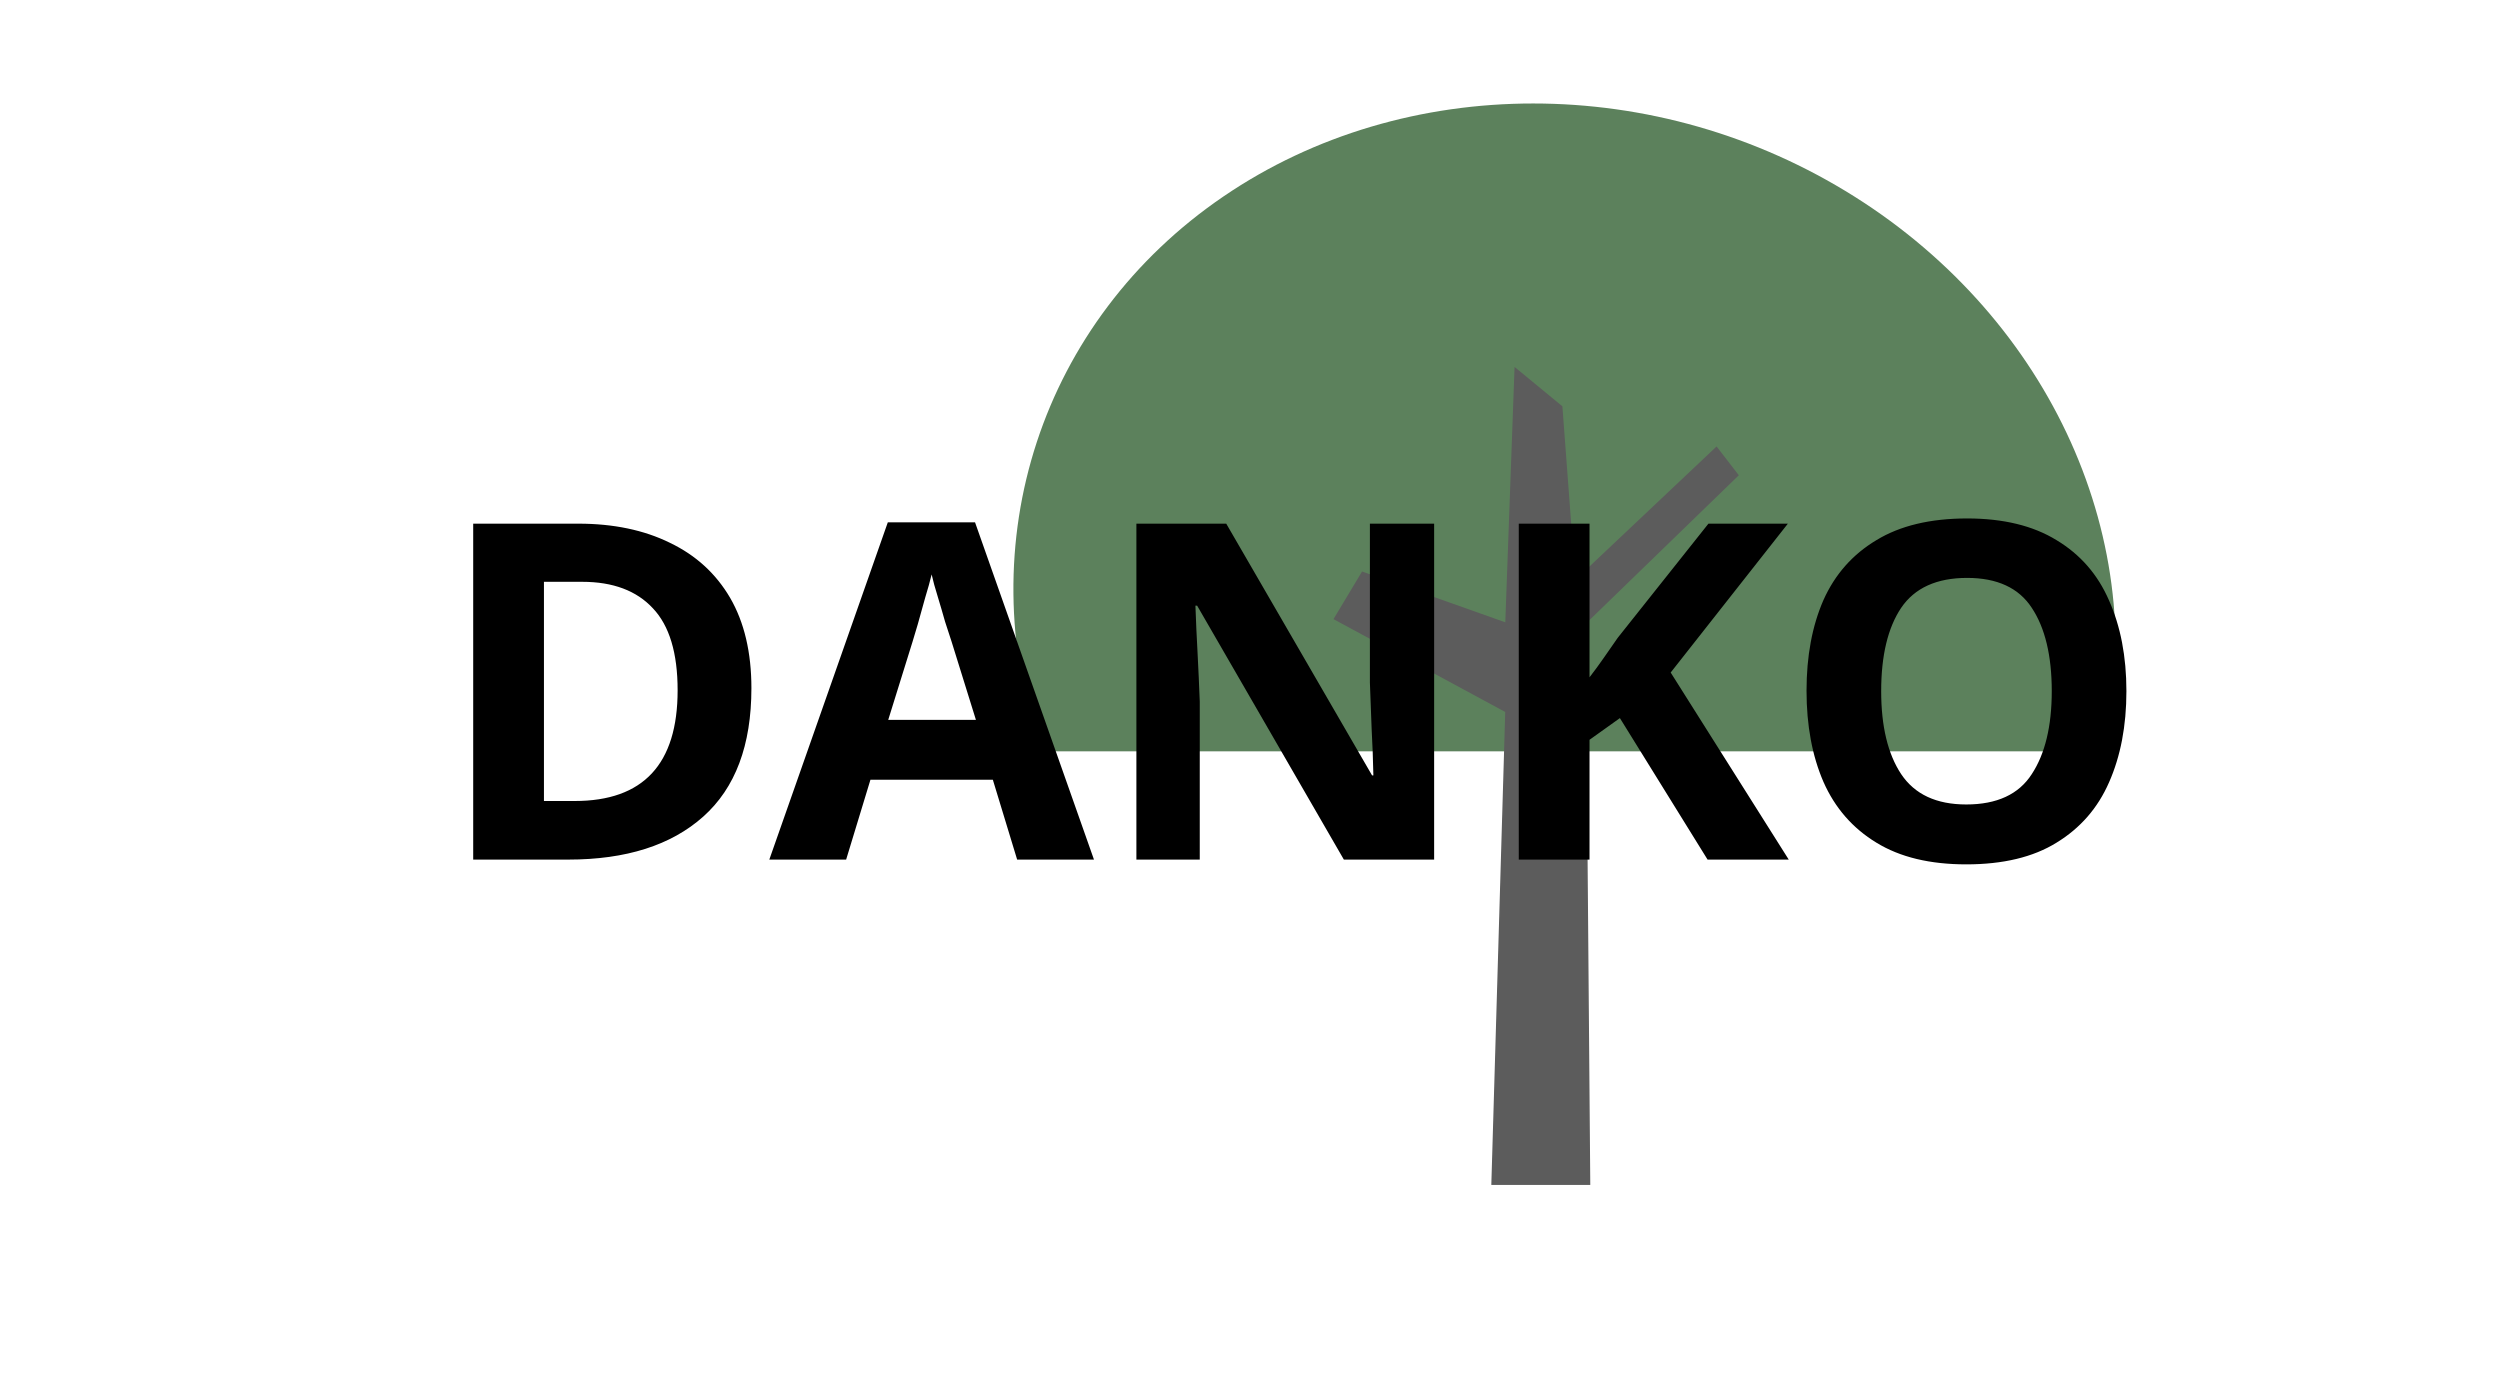
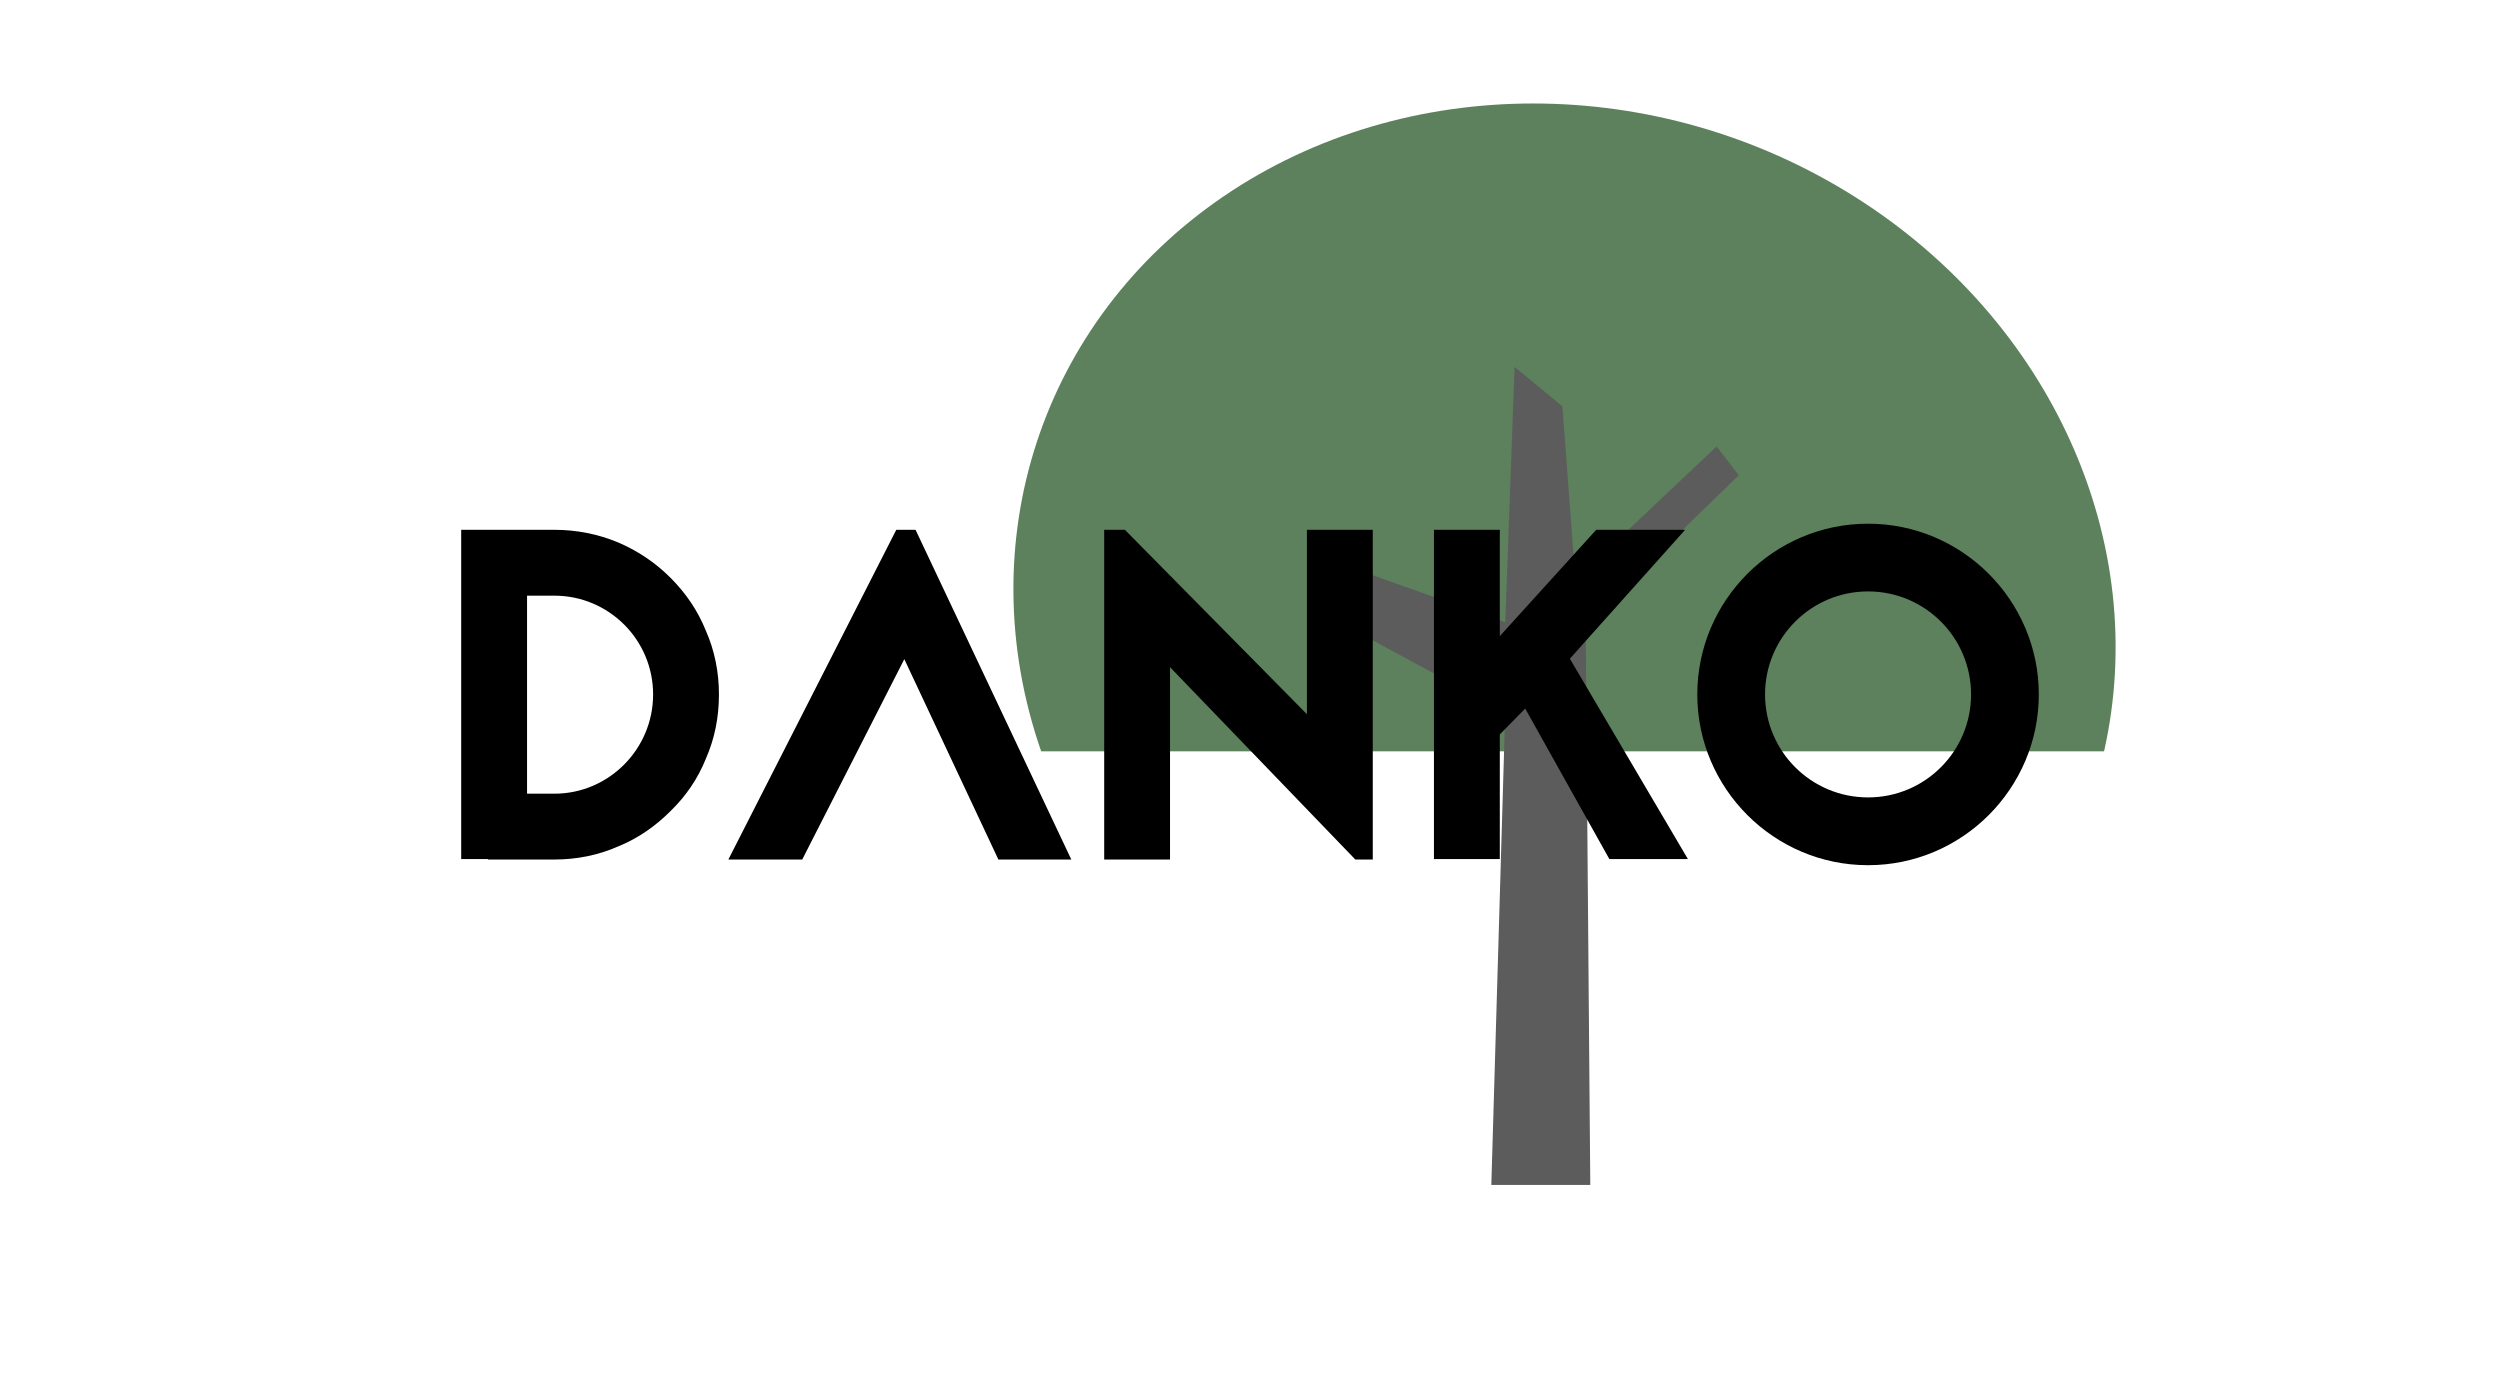
- <svg xmlns="http://www.w3.org/2000/svg" width="90mm" height="50mm" viewBox="0 0 90 50" version="1.1" id="svg4866">
+ <svg xmlns="http://www.w3.org/2000/svg" id="svg4866" version="1.1" viewBox="0 0 90 50" height="50mm" width="90mm">
  <defs id="defs4860" />
  <g id="layer1">
-     <g style="opacity:0.639" transform="matrix(0.2206682,0,0,0.2206682,85.07843,-10.23161)" id="g1730-5">
-       <path style="opacity:1;fill:#003a00;fill-opacity:1;stroke-width:0.336" id="path1631-9" d="M -173.248,215.759 A 90.664,83.138 0 0 1 -164.183,120.75 90.664,83.138 0 0 1 -63.721,96.066 90.664,83.138 0 0 1 -4.066,174.19" transform="matrix(0.9708448,0.2397091,-0.2201293,0.9754707,0,0)" />
-       <path style="fill:#000000;fill-opacity:1;stroke:#000000;stroke-width:0.265px;stroke-linecap:butt;stroke-linejoin:miter;stroke-opacity:1" d="m -138.339,106.5 7.552,6.219 2.142,28.513 23.125,-21.835 3.467,4.49 -24.946,24.19 0.756,91.47 h -15.875 l 2.268,-77.107 -27.97,-15.119 4.536,-7.56 23.435,8.315 z" id="path1661-22" />
+     <g id="g1730-5" transform="matrix(0.2206682,0,0,0.2206682,85.07843,-10.23161)" style="opacity:0.639">
+       <path transform="matrix(0.9708448,0.2397091,-0.2201293,0.9754707,0,0)" d="M -173.248,215.759 A 90.664,83.138 0 0 1 -164.183,120.75 90.664,83.138 0 0 1 -63.721,96.066 90.664,83.138 0 0 1 -4.066,174.19" id="path1631-9" style="opacity:1;fill:#003a00;fill-opacity:1;stroke-width:0.336" />
+       <path id="path1661-22" d="m -138.339,106.5 7.552,6.219 2.142,28.513 23.125,-21.835 3.467,4.49 -24.946,24.19 0.756,91.47 h -15.875 l 2.268,-77.107 -27.97,-15.119 4.536,-7.56 23.435,8.315 z" style="fill:#000000;fill-opacity:1;stroke:#000000;stroke-width:0.265px;stroke-linecap:butt;stroke-linejoin:miter;stroke-opacity:1" />
    </g>
-     <text xml:space="preserve" style="font-style:normal;font-variant:normal;font-weight:bold;font-stretch:normal;font-size:6.161px;line-height:1.25;font-family:sans-serif;-inkscape-font-specification:'sans-serif Bold';letter-spacing:0px;word-spacing:0px;fill:#000000;fill-opacity:1;stroke:none;stroke-width:0.154" x="-33.475" y="27.776" id="text8026-6-3-6">
-       <tspan id="tspan8024-6-5-7" x="-33.475" y="27.776" style="font-style:normal;font-variant:normal;font-weight:normal;font-stretch:normal;font-size:14.787px;font-family:'Jaapokki subtract';-inkscape-font-specification:'Jaapokki subtract';stroke-width:0.154" />
+     <text id="text8026-6-3-6" y="27.776" x="-33.475" style="font-style:normal;font-variant:normal;font-weight:bold;font-stretch:normal;font-size:6.161px;line-height:1.25;font-family:sans-serif;-inkscape-font-specification:'sans-serif Bold';letter-spacing:0px;word-spacing:0px;fill:#000000;fill-opacity:1;stroke:none;stroke-width:0.154" xml:space="preserve">
+       <tspan style="font-style:normal;font-variant:normal;font-weight:normal;font-stretch:normal;font-size:14.787px;font-family:'Jaapokki subtract';-inkscape-font-specification:'Jaapokki subtract';stroke-width:0.154" y="27.776" x="-33.475" id="tspan8024-6-5-7" />
    </text>
-     <text id="text3052-2-0" y="30.944" x="15.502" style="font-style:normal;font-variant:normal;font-weight:bold;font-stretch:normal;font-size:16.933px;line-height:1.25;font-family:'Jaapokki subtract';-inkscape-font-specification:'Jaapokki subtract, Bold';font-variant-ligatures:normal;font-variant-caps:normal;font-variant-numeric:normal;font-variant-east-asian:normal;stroke-width:0.265" xml:space="preserve">
-       <tspan style="font-style:normal;font-variant:normal;font-weight:bold;font-stretch:normal;font-size:16.933px;font-family:'Jaapokki subtract';-inkscape-font-specification:'Jaapokki subtract, Bold';font-variant-ligatures:normal;font-variant-caps:normal;font-variant-numeric:normal;font-variant-east-asian:normal;stroke-width:0.265" y="30.944" x="15.502" id="tspan3050-5-39">DANKO</tspan>
-     </text>
+     <g style="font-style:normal;font-variant:normal;font-weight:bold;font-stretch:normal;font-size:16.933px;line-height:1.25;font-family:'Jaapokki subtract';-inkscape-font-specification:'Jaapokki subtract, Bold';font-variant-ligatures:normal;font-variant-caps:normal;font-variant-numeric:normal;font-variant-east-asian:normal;stroke-width:0.265" id="text3052-2-0" aria-label="DANKO">
+       <path id="path13966" style="font-style:normal;font-variant:normal;font-weight:bold;font-stretch:normal;font-size:16.933px;font-family:'Jaapokki subtract';-inkscape-font-specification:'Jaapokki subtract, Bold';font-variant-ligatures:normal;font-variant-caps:normal;font-variant-numeric:normal;font-variant-east-asian:normal;stroke-width:0.265" d="m 16.603,19.073 v 11.853 h 0.965 v 0.017 h 2.388 c 0.796,0 1.575,-0.152 2.303,-0.474 0.711,-0.288 1.338,-0.728 1.88,-1.27 0.559,-0.542 0.982,-1.168 1.27,-1.88 C 25.73,26.592 25.882,25.813 25.882,25 c 0,-0.796 -0.152,-1.575 -0.474,-2.303 -0.288,-0.711 -0.711,-1.338 -1.27,-1.897 -0.542,-0.542 -1.168,-0.965 -1.88,-1.27 -0.728,-0.305 -1.507,-0.457 -2.303,-0.457 z m 2.371,9.5 v -7.129 h 0.982 c 1.964,0 3.556,1.592 3.556,3.556 0,1.964 -1.592,3.573 -3.556,3.573 z" />
+       <path id="path13968" style="font-style:normal;font-variant:normal;font-weight:bold;font-stretch:normal;font-size:16.933px;font-family:'Jaapokki subtract';-inkscape-font-specification:'Jaapokki subtract, Bold';font-variant-ligatures:normal;font-variant-caps:normal;font-variant-numeric:normal;font-variant-east-asian:normal;stroke-width:0.265" d="m 32.266,19.073 -6.045,11.87 h 2.659 l 3.675,-7.214 3.387,7.214 h 2.625 L 32.96,19.073 Z" />
+       <path id="path13970" style="font-style:normal;font-variant:normal;font-weight:bold;font-stretch:normal;font-size:16.933px;font-family:'Jaapokki subtract';-inkscape-font-specification:'Jaapokki subtract, Bold';font-variant-ligatures:normal;font-variant-caps:normal;font-variant-numeric:normal;font-variant-east-asian:normal;stroke-width:0.265" d="m 48.793,30.944 -6.672,-6.926 v 6.926 H 39.751 V 19.073 h 0.745 l 6.553,6.638 v -6.638 h 2.371 v 11.87 z" />
+       <path id="path13972" style="font-style:normal;font-variant:normal;font-weight:bold;font-stretch:normal;font-size:16.933px;font-family:'Jaapokki subtract';-inkscape-font-specification:'Jaapokki subtract, Bold';font-variant-ligatures:normal;font-variant-caps:normal;font-variant-numeric:normal;font-variant-east-asian:normal;stroke-width:0.265" d="m 57.937,30.927 h 2.828 l -4.25,-7.214 4.149,-4.64 h -3.2 l -3.471,3.827 v -3.827 h -2.371 v 11.853 h 2.371 V 26.439 l 0.914,-0.931 z" />
+       <path id="path13974" style="font-style:normal;font-variant:normal;font-weight:bold;font-stretch:normal;font-size:16.933px;font-family:'Jaapokki subtract';-inkscape-font-specification:'Jaapokki subtract, Bold';font-variant-ligatures:normal;font-variant-caps:normal;font-variant-numeric:normal;font-variant-east-asian:normal;stroke-width:0.265" d="m 67.25,18.853 c -3.387,0 -6.147,2.76 -6.147,6.147 0,3.387 2.76,6.147 6.147,6.147 3.387,0 6.147,-2.76 6.147,-6.147 0,-3.387 -2.76,-6.147 -6.147,-6.147 z m 0,2.438 c 2.049,0 3.708,1.659 3.708,3.708 0,2.049 -1.659,3.708 -3.708,3.708 -2.049,0 -3.708,-1.659 -3.708,-3.708 0,-2.049 1.659,-3.708 3.708,-3.708 z" />
+     </g>
  </g>
</svg>
